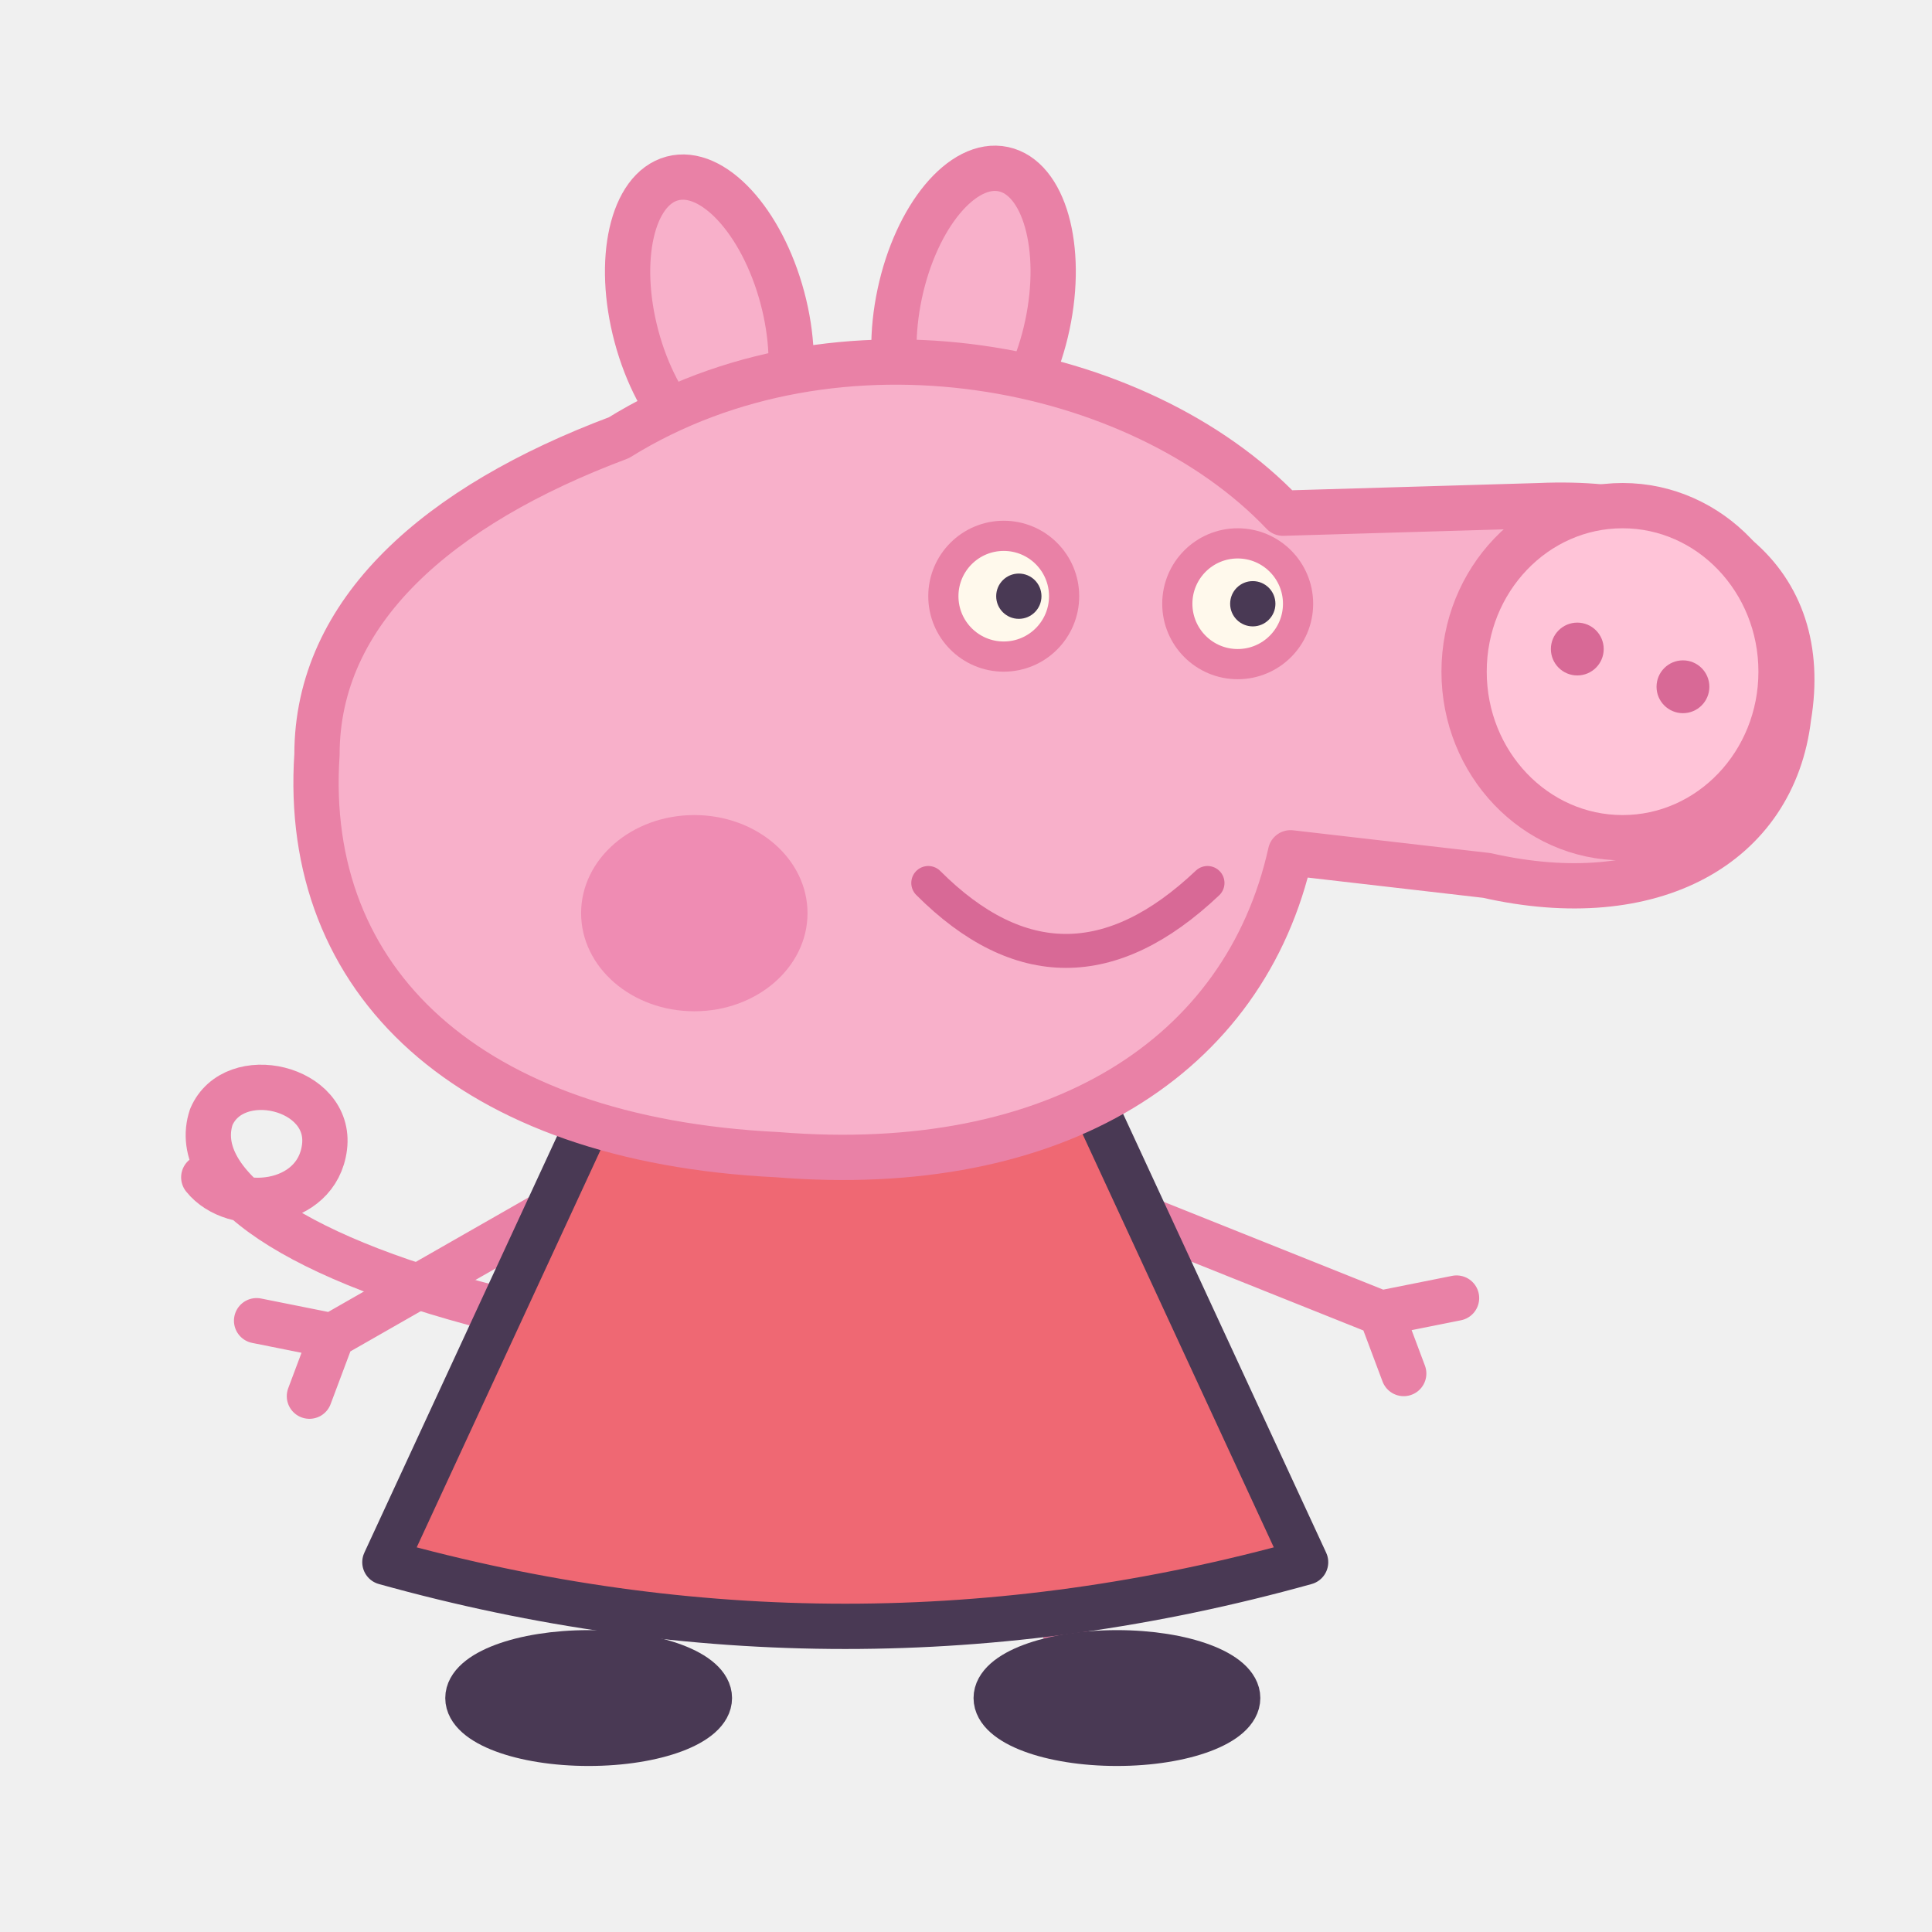
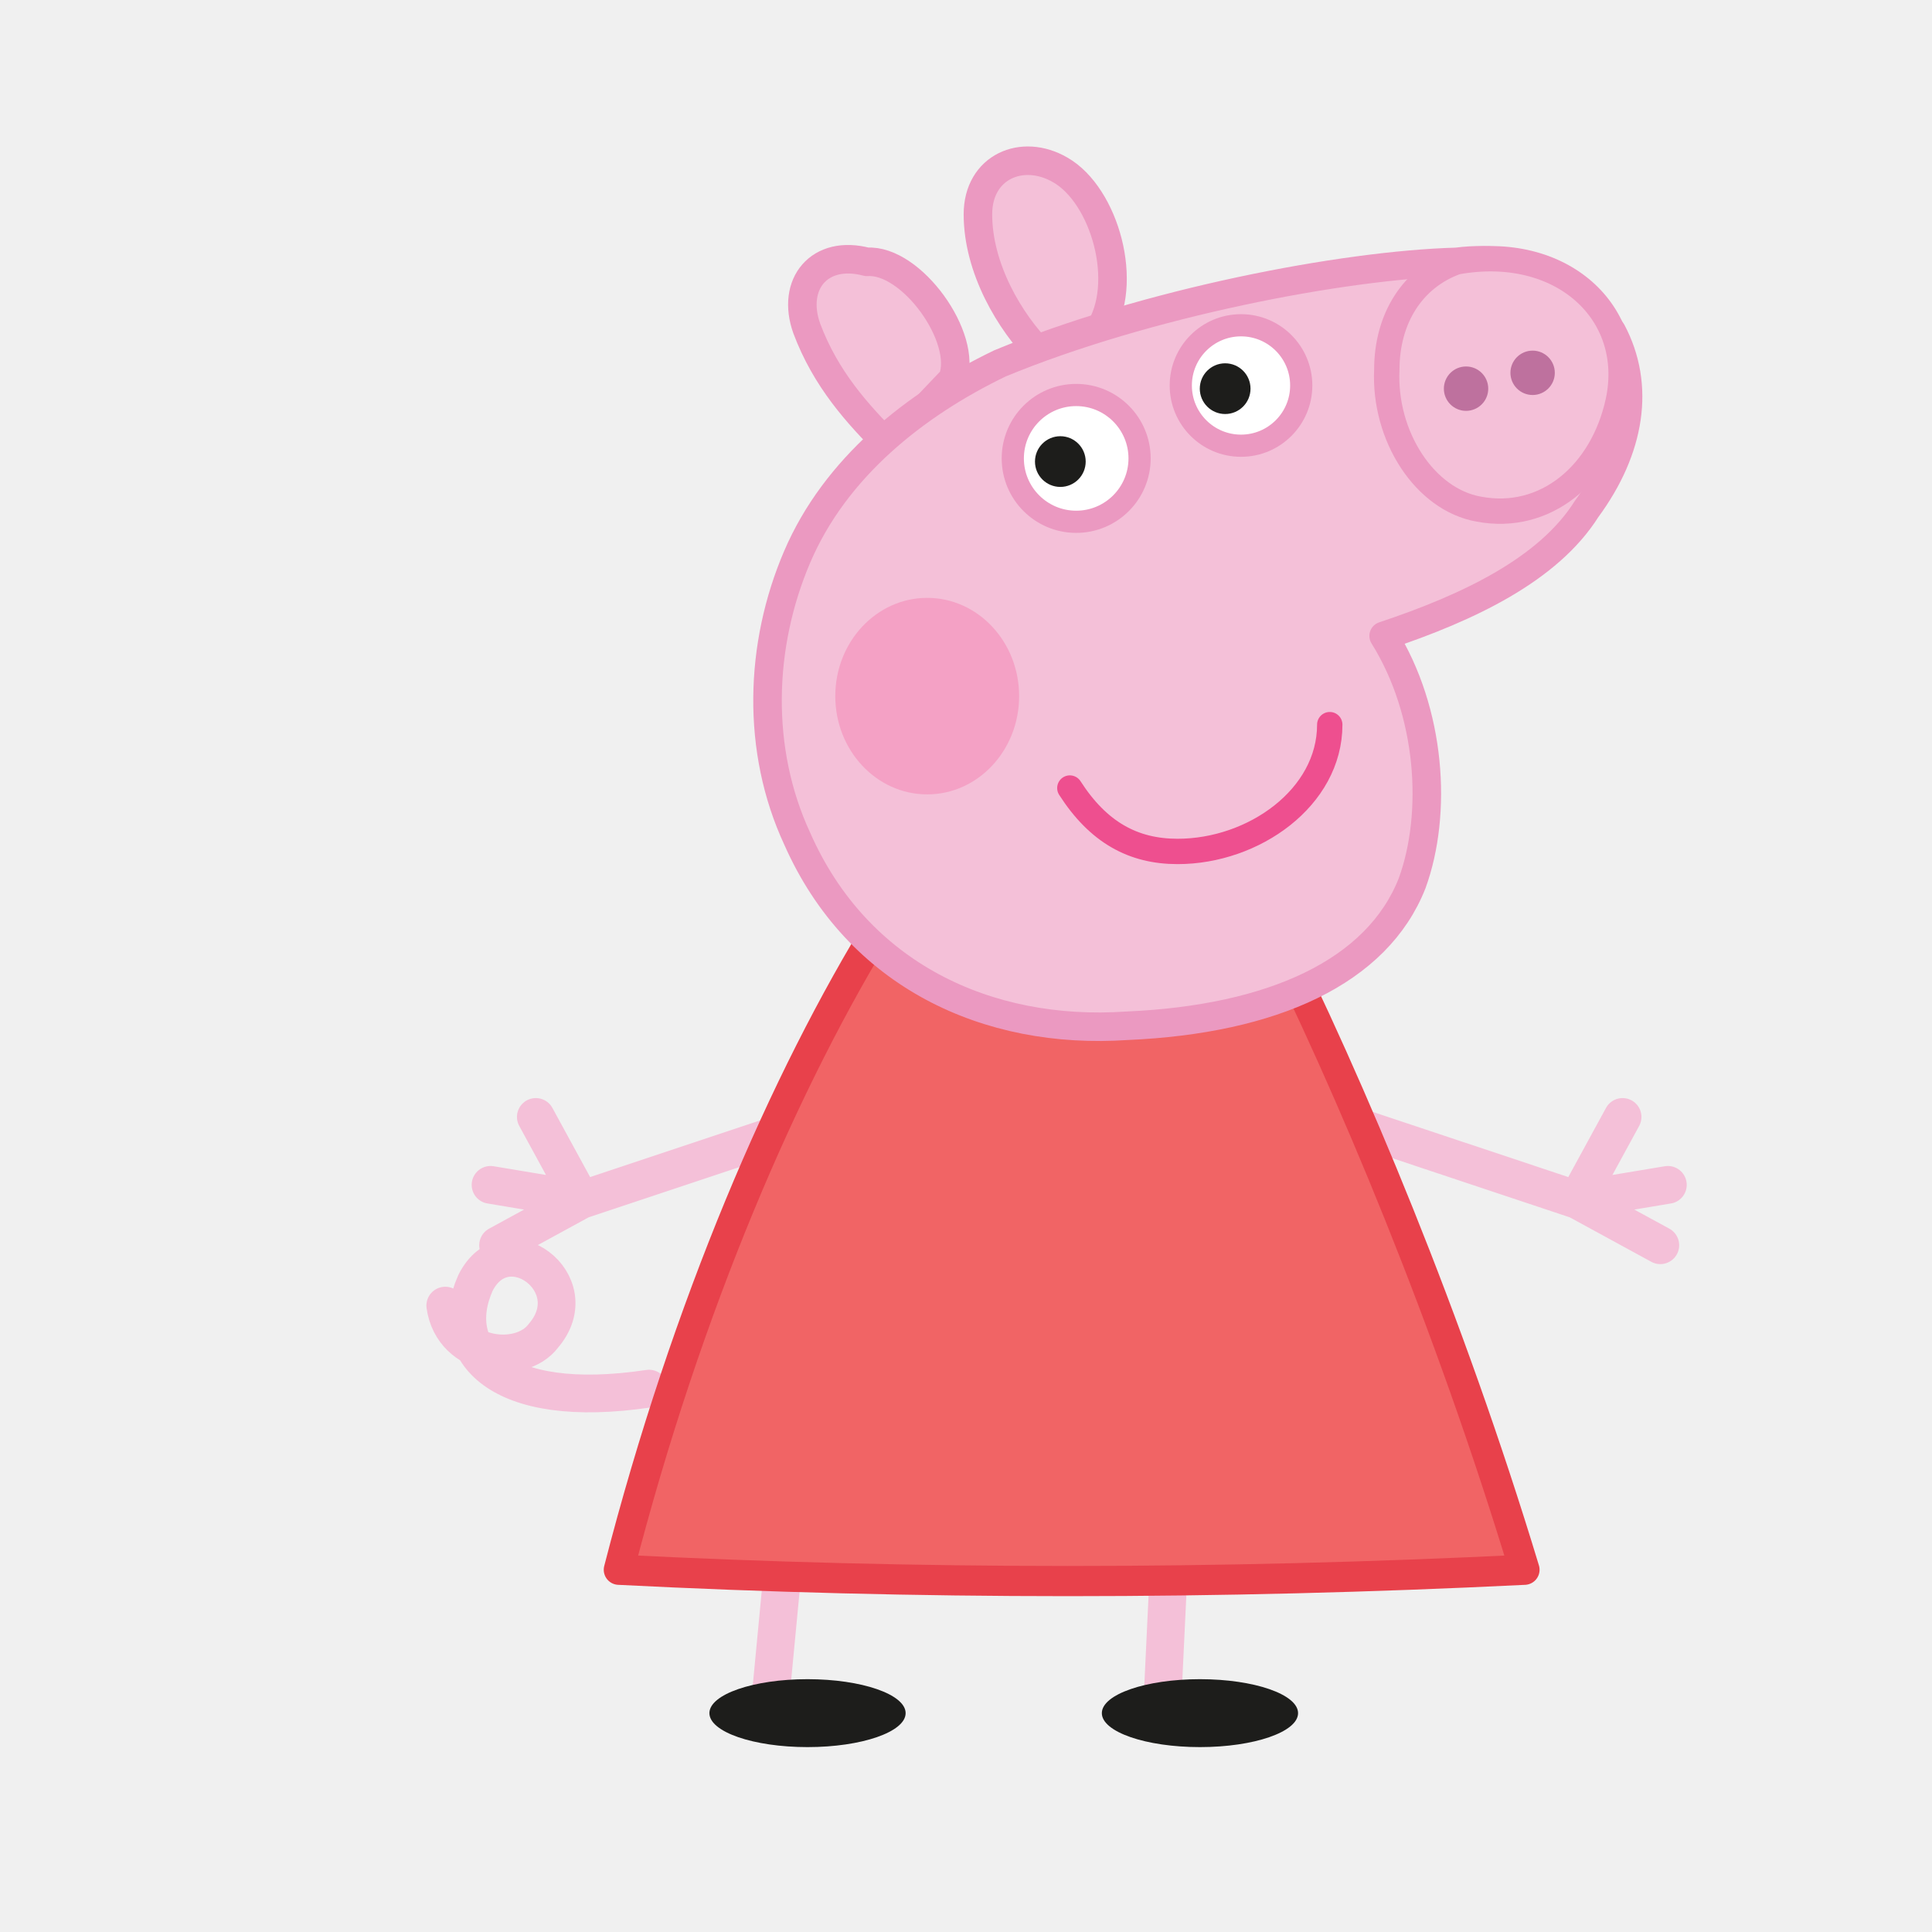
<svg xmlns="http://www.w3.org/2000/svg" width="256" height="256" viewBox="0 0 256 256" fill="none">
-   <g stroke="#493954" stroke-width="6" stroke-linecap="round" stroke-linejoin="round">
-     <path d="M68 174 C39 167 25 157 28 148 C31 141 44 144 43 152 C42 160 31 161 27 156" stroke="#E981A6" />
-     <path d="M85 205 L84 224 M140 205 L142 224" stroke="#E981A6" />
-     <ellipse cx="78" cy="225" rx="16" ry="6" fill="#493954" />
-     <ellipse cx="148" cy="225" rx="16" ry="6" fill="#493954" />
-     <path d="M72 161 L44 177 M44 177 l-10 -2 M44 177 l-3 8 M153 162 L183 174 M183 174 l10 -2 M183 174 l3 8" stroke="#E981A6" />
-     <path d="M82 140 L142 140 L173 207 Q112 224 51 207Z" fill="#EF6873" />
-     <ellipse cx="94" cy="42" rx="10" ry="19" fill="#F8B0CA" stroke="#E981A6" transform="rotate(-15 94 42)" />
-     <ellipse cx="129" cy="41" rx="10" ry="19" fill="#F8B0CA" stroke="#E981A6" transform="rotate(12 129 41)" />
-     <path d="M82 58 C111 40 151 48 170 68 L204 67 C227 66 240 77 237 95 C235 112 219 121 197 116 L171 113 C165 140 140 156 103 153 C62 151 40 130 42 100 C42 81 58 67 82 58Z" fill="#F8B0CA" stroke="#E981A6" />
-     <ellipse cx="215" cy="89" rx="21" ry="22" fill="#FFC4D8" stroke="#E981A6" />
-     <circle cx="209" cy="86" r="3.5" fill="#D86996" stroke="none" />
-     <circle cx="223" cy="91" r="3.5" fill="#D86996" stroke="none" />
-     <ellipse cx="92" cy="121" rx="15" ry="13" fill="#EF8CB3" stroke="none" />
-     <circle cx="133" cy="79" r="8" fill="#FFF9EC" stroke="#E981A6" stroke-width="4" />
-     <circle cx="164" cy="80" r="8" fill="#FFF9EC" stroke="#E981A6" stroke-width="4" />
-     <circle cx="135" cy="79" r="3" fill="#493954" stroke="none" />
-     <circle cx="166" cy="80" r="3" fill="#493954" stroke="none" />
-     <path d="M123 117 Q141 135 160 117" stroke="#D86996" stroke-width="4.5" />
+   <g stroke-linecap="round" stroke-linejoin="round">
+     <path d="M86 184 C66 187 59 179 63 170 C67 162 78 170 72 177 C69 181 60 180 59 173" stroke="#F4C0D8" stroke-width="5" />
+     <path d="M104 205 L102 226 M155 205 L154 226" stroke="#F4C0D8" stroke-width="5" />
+     <ellipse cx="107" cy="227" rx="13" ry="4.5" fill="#1D1D1B" />
+     <ellipse cx="159" cy="227" rx="13" ry="4.5" fill="#1D1D1B" />
+     <path d="M107 149 L77 159 M77 159 l-12 -2 M77 159 l-6 -11 M77 159 l-11 6 M179 149 L209 159 M209 159 l12 -2 M209 159 l6 -11 M209 159 l11 6" stroke="#F4C0D8" stroke-width="5" />
+     <path d="M117 122 C104 143 91 173 82 208 Q141 211 202 208 C192 175 179 144 168 122Z" fill="#F16465" stroke="#E8414B" stroke-width="4" />
+     <g transform="matrix(-.42 0 0 .42 409.3 -95.92)" stroke="#EB99C1" stroke-width="9" stroke-linecap="round" stroke-linejoin="round">
+       <path d="M628 333 C618 318 626 290 640 282 C652 275 666 281 666 296 C666 313 656 330 646 340Z" fill="#F4C0D8" />
+       <path d="M674 348 C669 335 687 310 701 311 C716 307 725 318 720 332 C714 348 704 359 694 369Z" fill="#F4C0D8" />
+       <path d="M515 311 C551 312 613 324 659 343 C686 356 711 376 723 404 C735 432 736 465 723 493 C704 536 663 555 619 552 C573 550 540 535 529 507 C521 485 523 453 538 429 C511 420 486 408 474 389 C460 370 457 350 466 333 C476 319 492 308 515 311Z" fill="#F4C0D8" />
+       <path d="M515 311 C482 305 458 327 464 355 C469 378 487 393 508 389 C525 386 538 366 537 345 C537 329 529 316 515 311Z" fill="#F4C0D8" stroke-width="8" />
+       <circle cx="491" cy="346" r="7" fill="#BE719E" stroke="none" />
+       <circle cx="512" cy="351" r="7" fill="#BE719E" stroke="none" />
+       <circle cx="583" cy="350" r="19" fill="#FFF" stroke-width="7" />
+       <circle cx="635" cy="373" r="20" fill="#FFF" stroke-width="7" />
+       <circle cx="588" cy="351" r="8" fill="#1D1D1B" stroke="none" />
+       <circle cx="640" cy="374" r="8" fill="#1D1D1B" stroke="none" />
+       <ellipse cx="682" cy="448" rx="29" ry="31" fill="#F4A1C5" stroke="none" />
+       <path d="M555 457 C555 480 579 497 603 497 C617 497 628 491 637 477" stroke="#EE4F8F" stroke-width="8" fill="none" />
+     </g>
  </g>
</svg>
